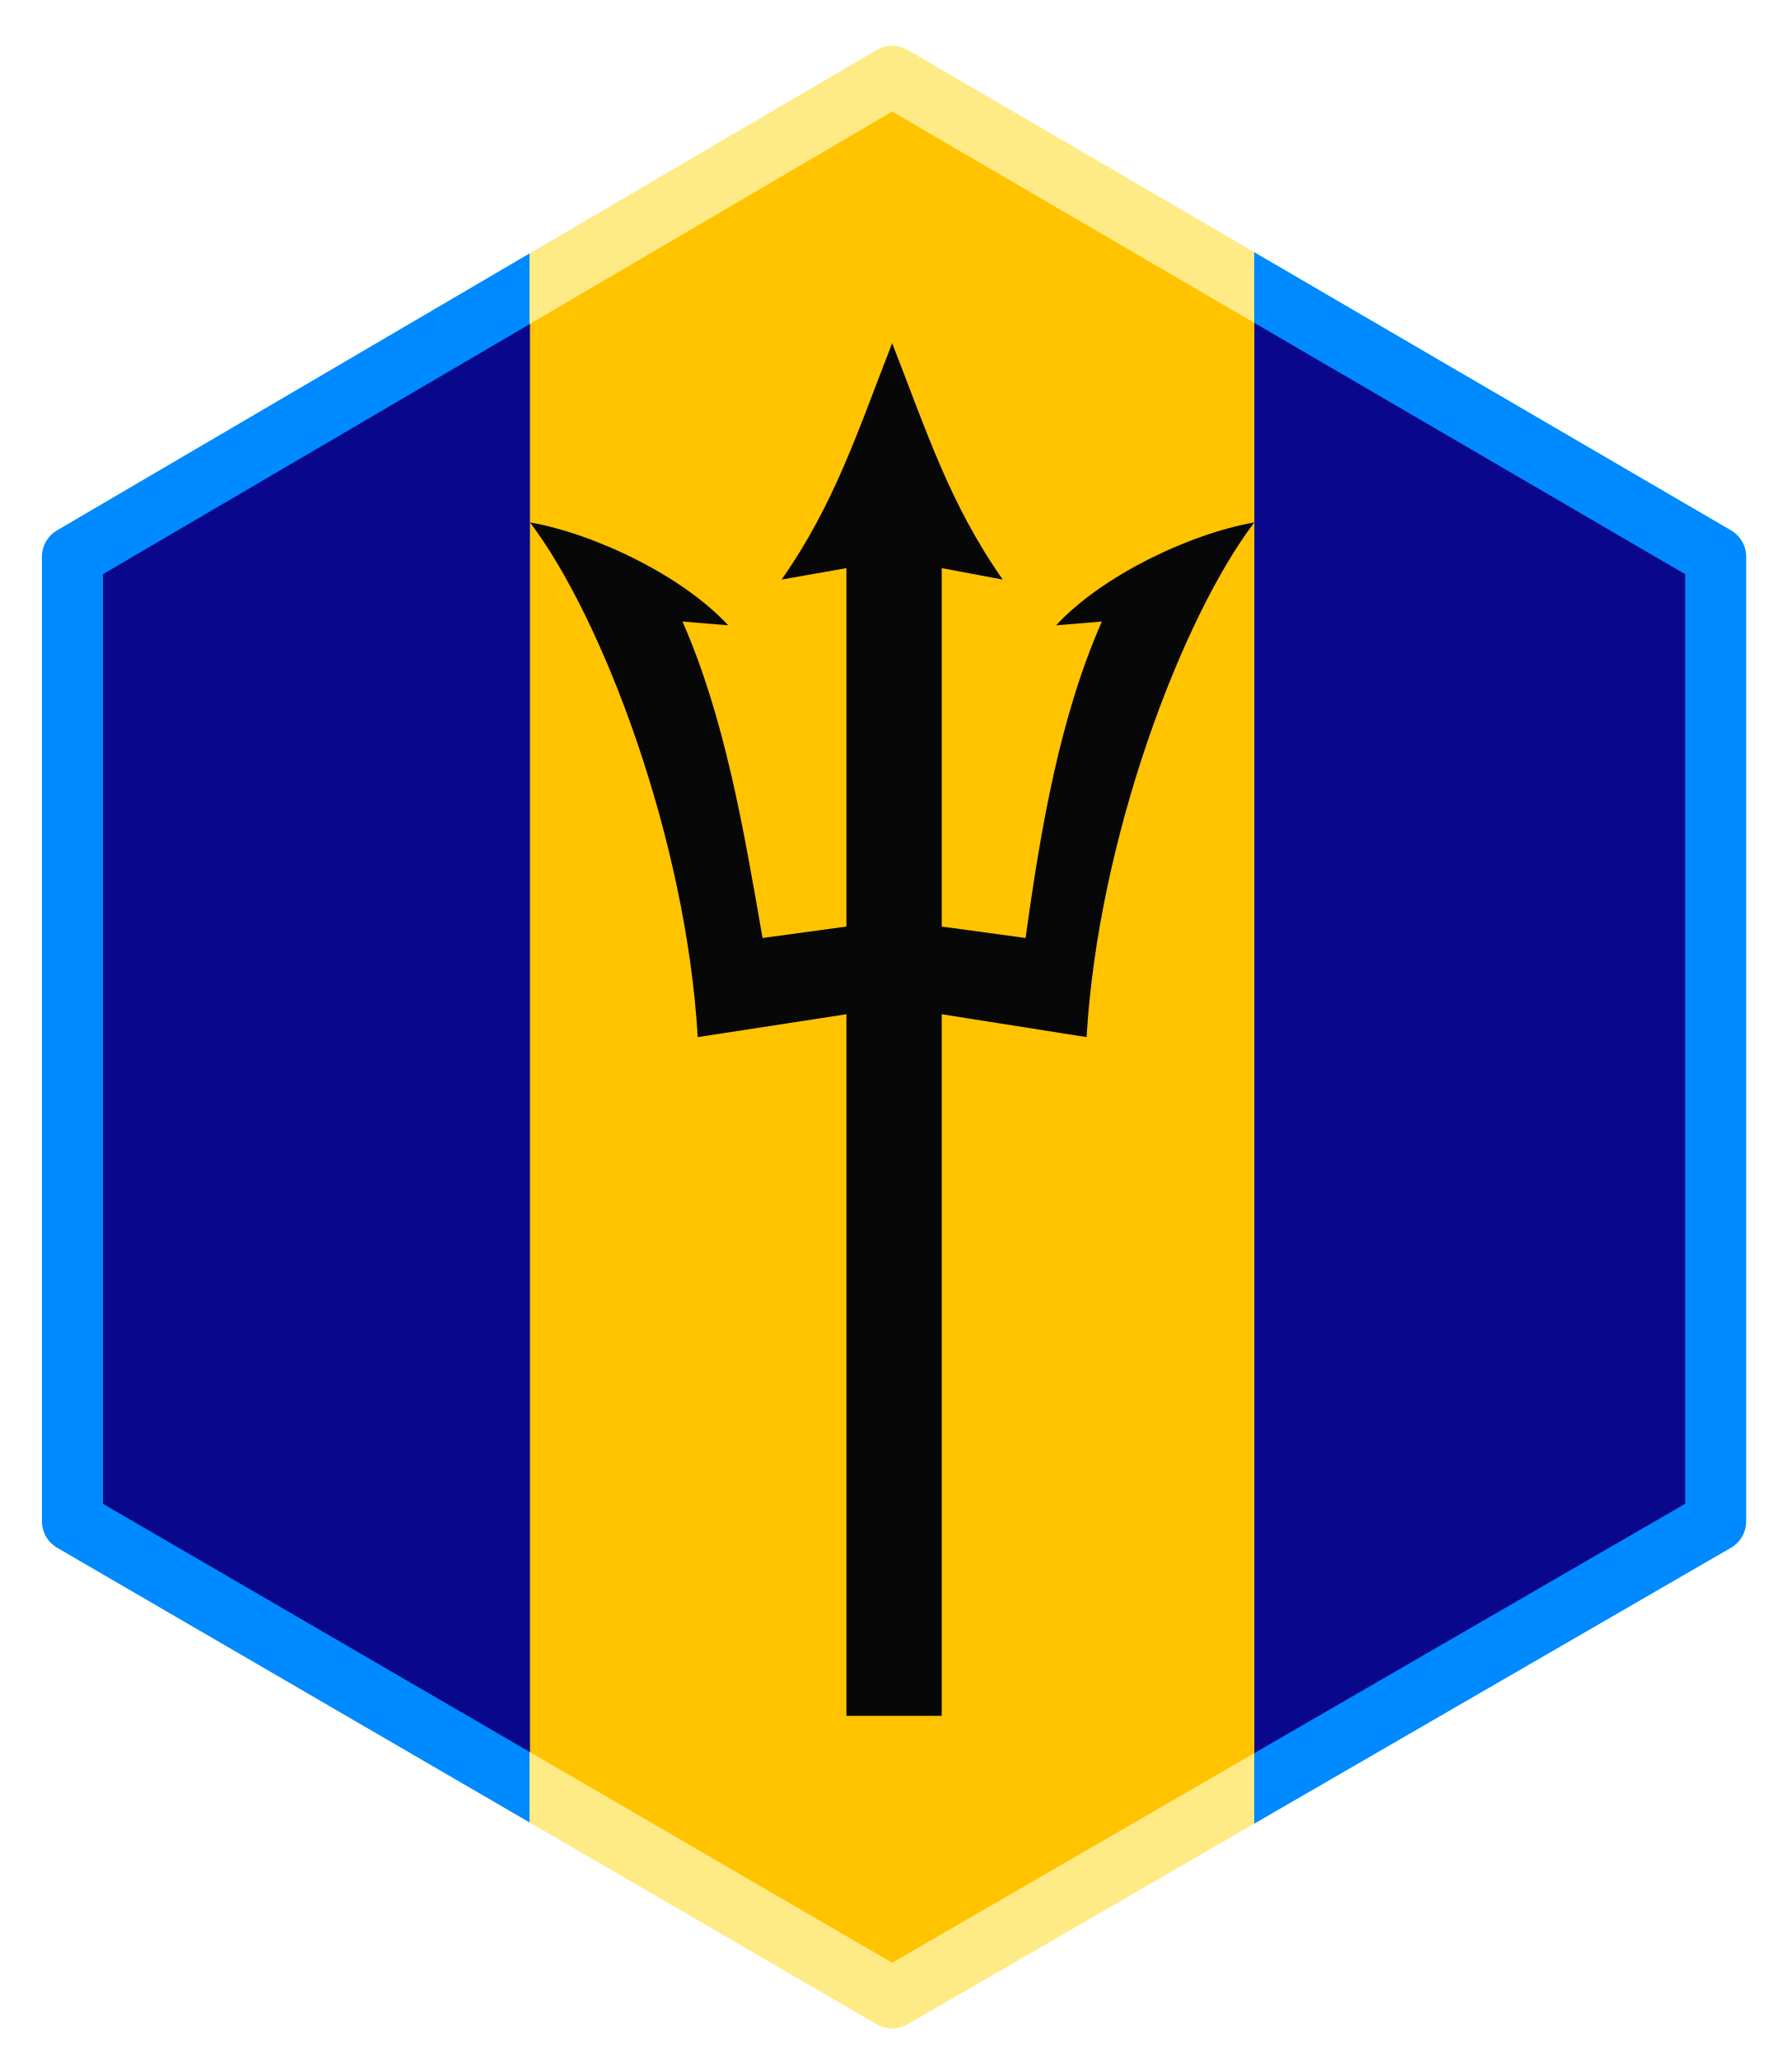
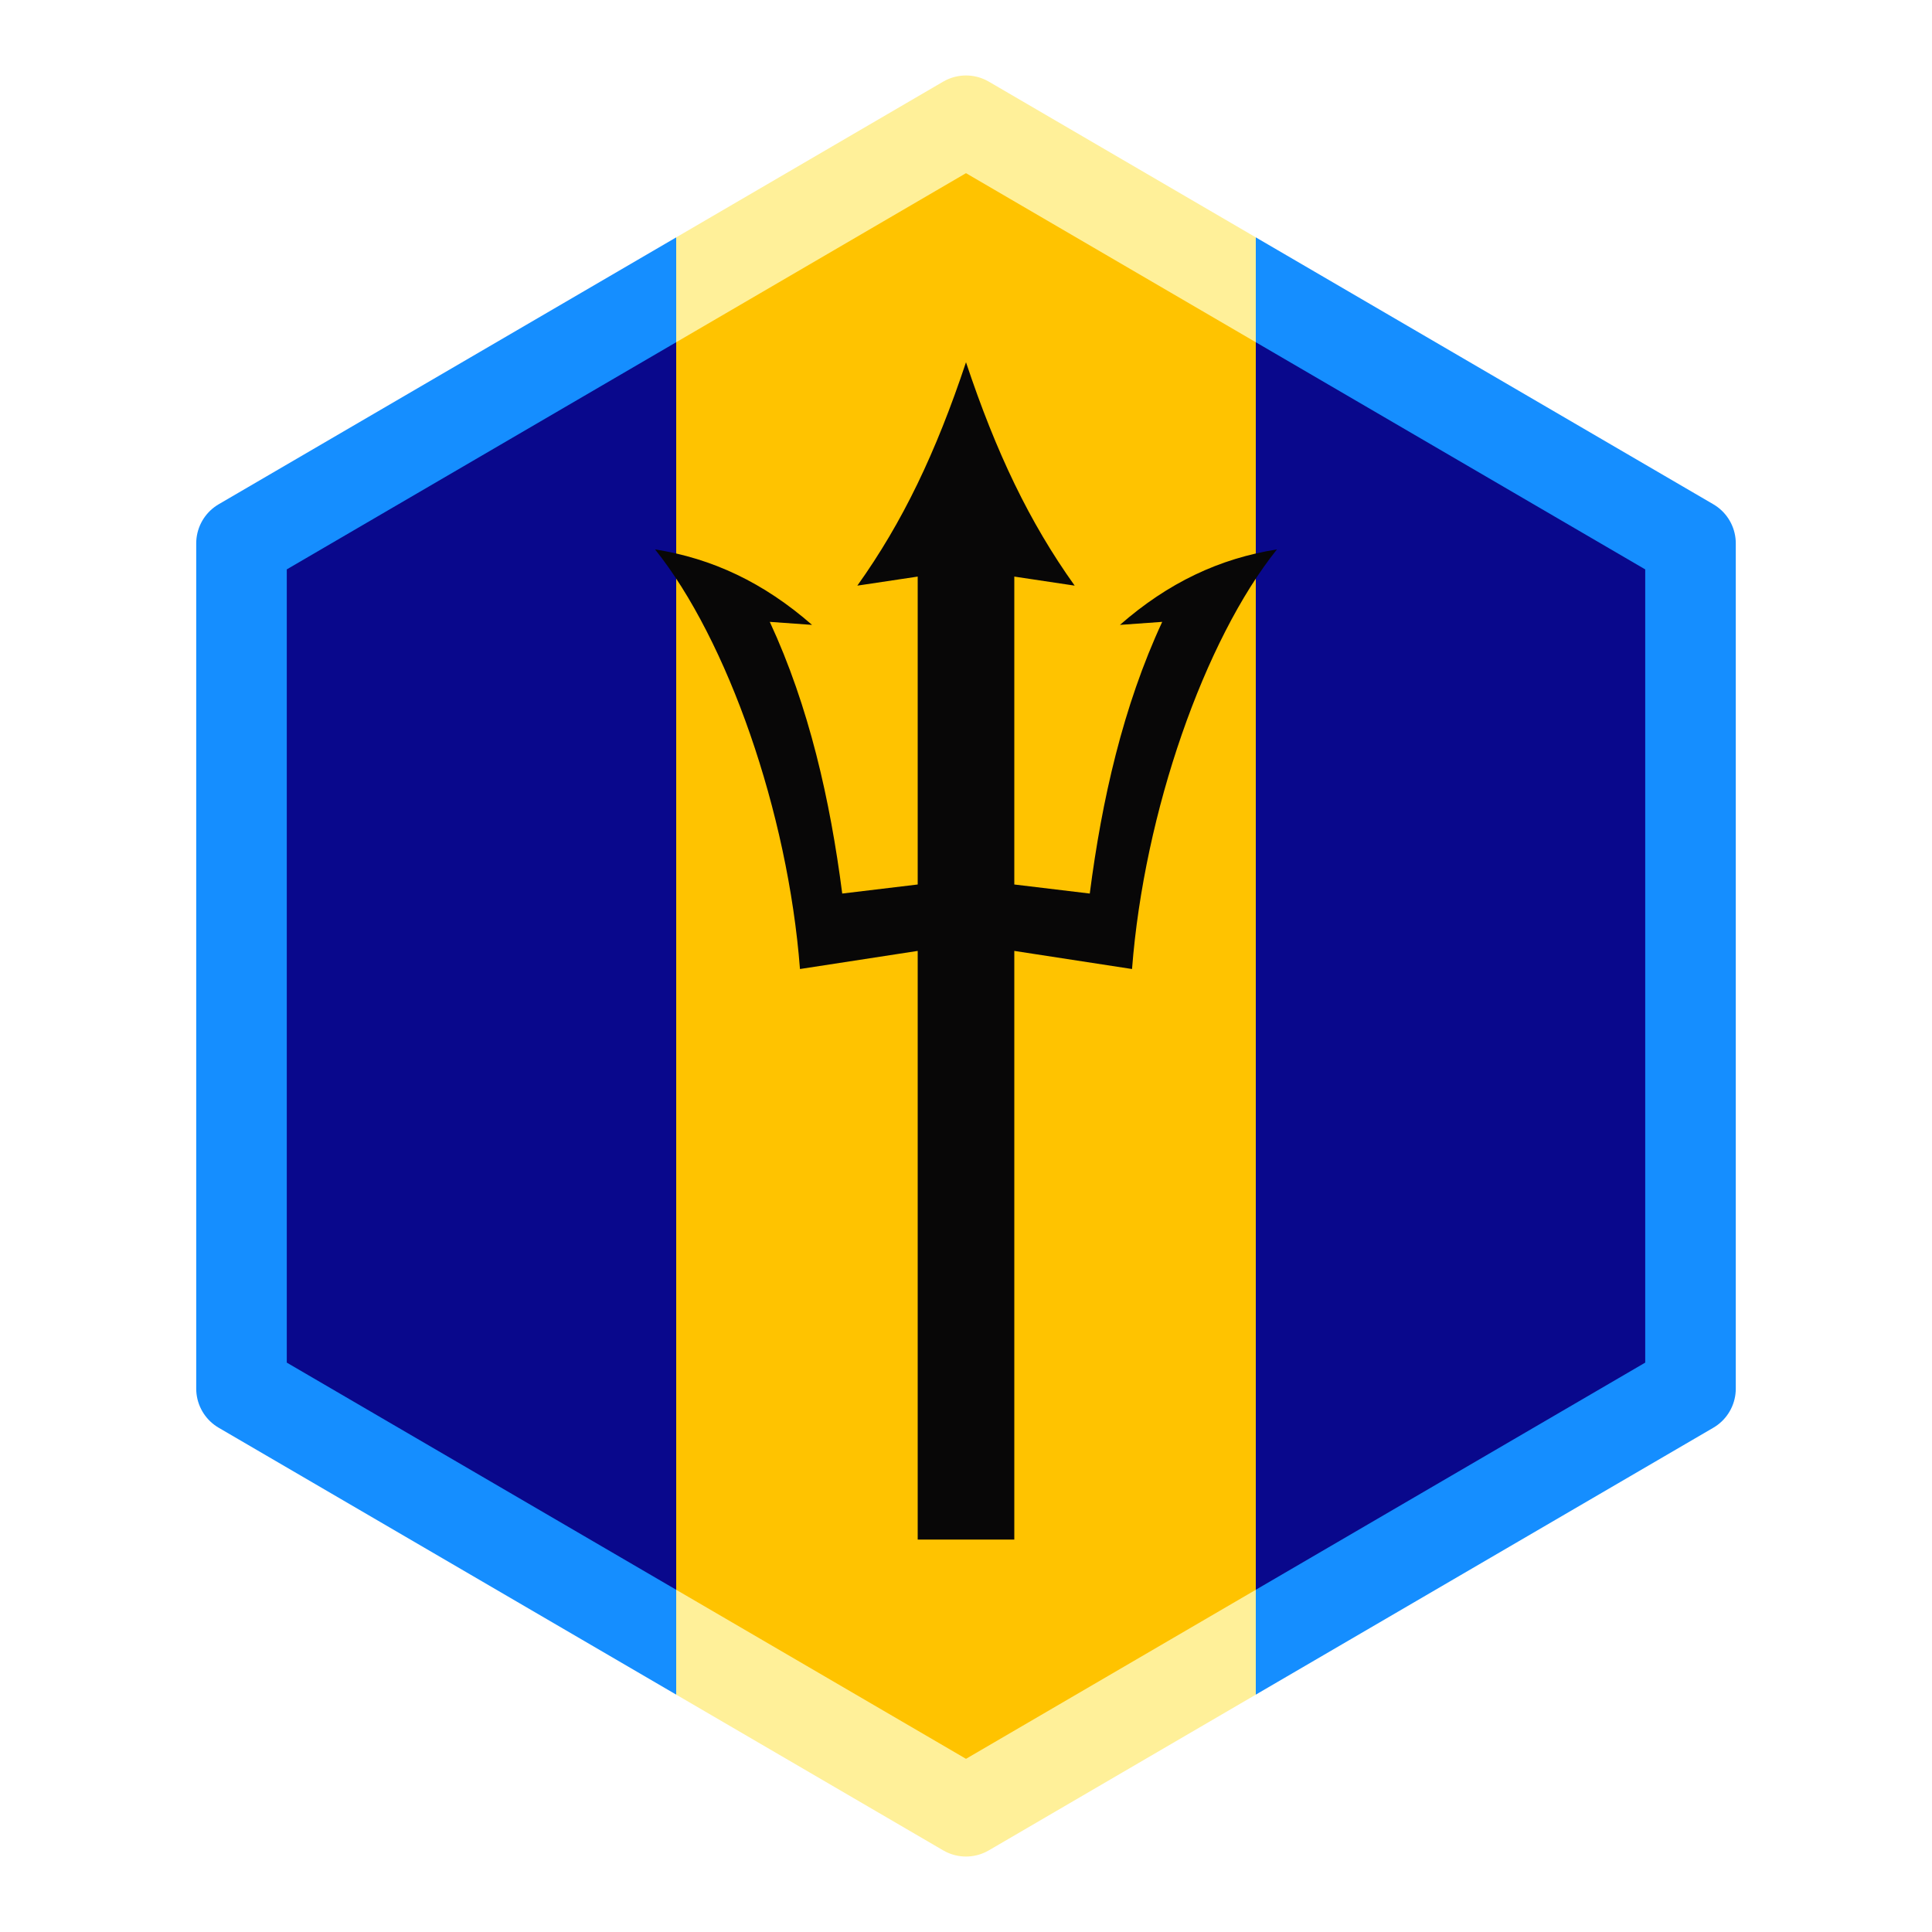
- <svg xmlns="http://www.w3.org/2000/svg" viewBox="190 56 470 540">
+ <svg xmlns="http://www.w3.org/2000/svg" viewBox="0 0 64 64" role="img" aria-label="Bajan Concepts">
  <defs>
-     <path id="hexagon" d="M424 76 640 202V455L424 580 209 455V202Z" />
    <clipPath id="badge">
-       <use href="#hexagon" />
+       <path d="M32 4 56 18v28L32 60 8 46V18Z" />
    </clipPath>
-     <linearGradient id="rim" gradientUnits="userSpaceOnUse" x1="209" y1="0" x2="640" y2="0">
-       <stop offset="0" stop-color="#008AFF" />
-       <stop offset=".278" stop-color="#008AFF" />
-       <stop offset=".278" stop-color="#FFEB85" />
-       <stop offset=".719" stop-color="#FFEB85" />
-       <stop offset=".719" stop-color="#008AFF" />
-       <stop offset="1" stop-color="#008AFF" />
+     <linearGradient id="rim" gradientUnits="userSpaceOnUse" x1="8" x2="56">
+       <stop offset=".30" stop-color="#158EFF" />
+       <stop offset=".30" stop-color="#FFF099" />
+       <stop offset=".70" stop-color="#FFF099" />
+       <stop offset=".70" stop-color="#158EFF" />
    </linearGradient>
  </defs>
-   <g stroke-linejoin="round">
-     <g clip-path="url(#badge)">
-       <path fill="#09088C" d="M195 65H655V592H195Z" />
-       <path fill="#FFC300" d="M329 65H519V592H329Z" />
-     </g>
-     <use href="#hexagon" fill="none" stroke="url(#rim)" stroke-width="16" />
+   <g clip-path="url(#badge)">
+     <path d="M0 0h64v64H0Z" fill="#09088C" />
+     <path d="M22.4 0h19.2v64H22.4Z" fill="#FFC300" />
  </g>
-   <path fill="#080707" d="M424 146C433 169 439 188 453 208L437 205V299L459 302C463 273 468 244 479 219L467 220C479 207 502 196 519 193C500 218 478 276 475 328L437 322V506H412V322L373 328C370 276 348 218 329 193C346 196 369 207 381 220L369 219C380 244 385 273 390 302L412 299V205L395 208C409 188 415 169 424 146Z" />
+   <path d="M32 4 56 18v28L32 60 8 46V18Z" fill="none" stroke="url(#rim)" stroke-width="3" stroke-linejoin="round" />
+   <path d="M32 12c1 3 2.1 5.3 3.6 7.4l-2-.3v10.2l2.5.3c.4-3.1 1.1-6.2 2.4-9l-1.4.1c1.6-1.4 3.3-2.2 5.2-2.5-2.4 3-4.4 8.7-4.8 13.9l-3.9-.6V51h-3.2V31.5l-3.9.6c-.4-5.2-2.4-10.9-4.8-13.9 1.9.3 3.6 1.1 5.2 2.5l-1.4-.1c1.3 2.8 2 5.9 2.4 9l2.5-.3V19.1l-2 .3C29.9 17.3 31 15 32 12Z" fill="#080707" />
</svg>
